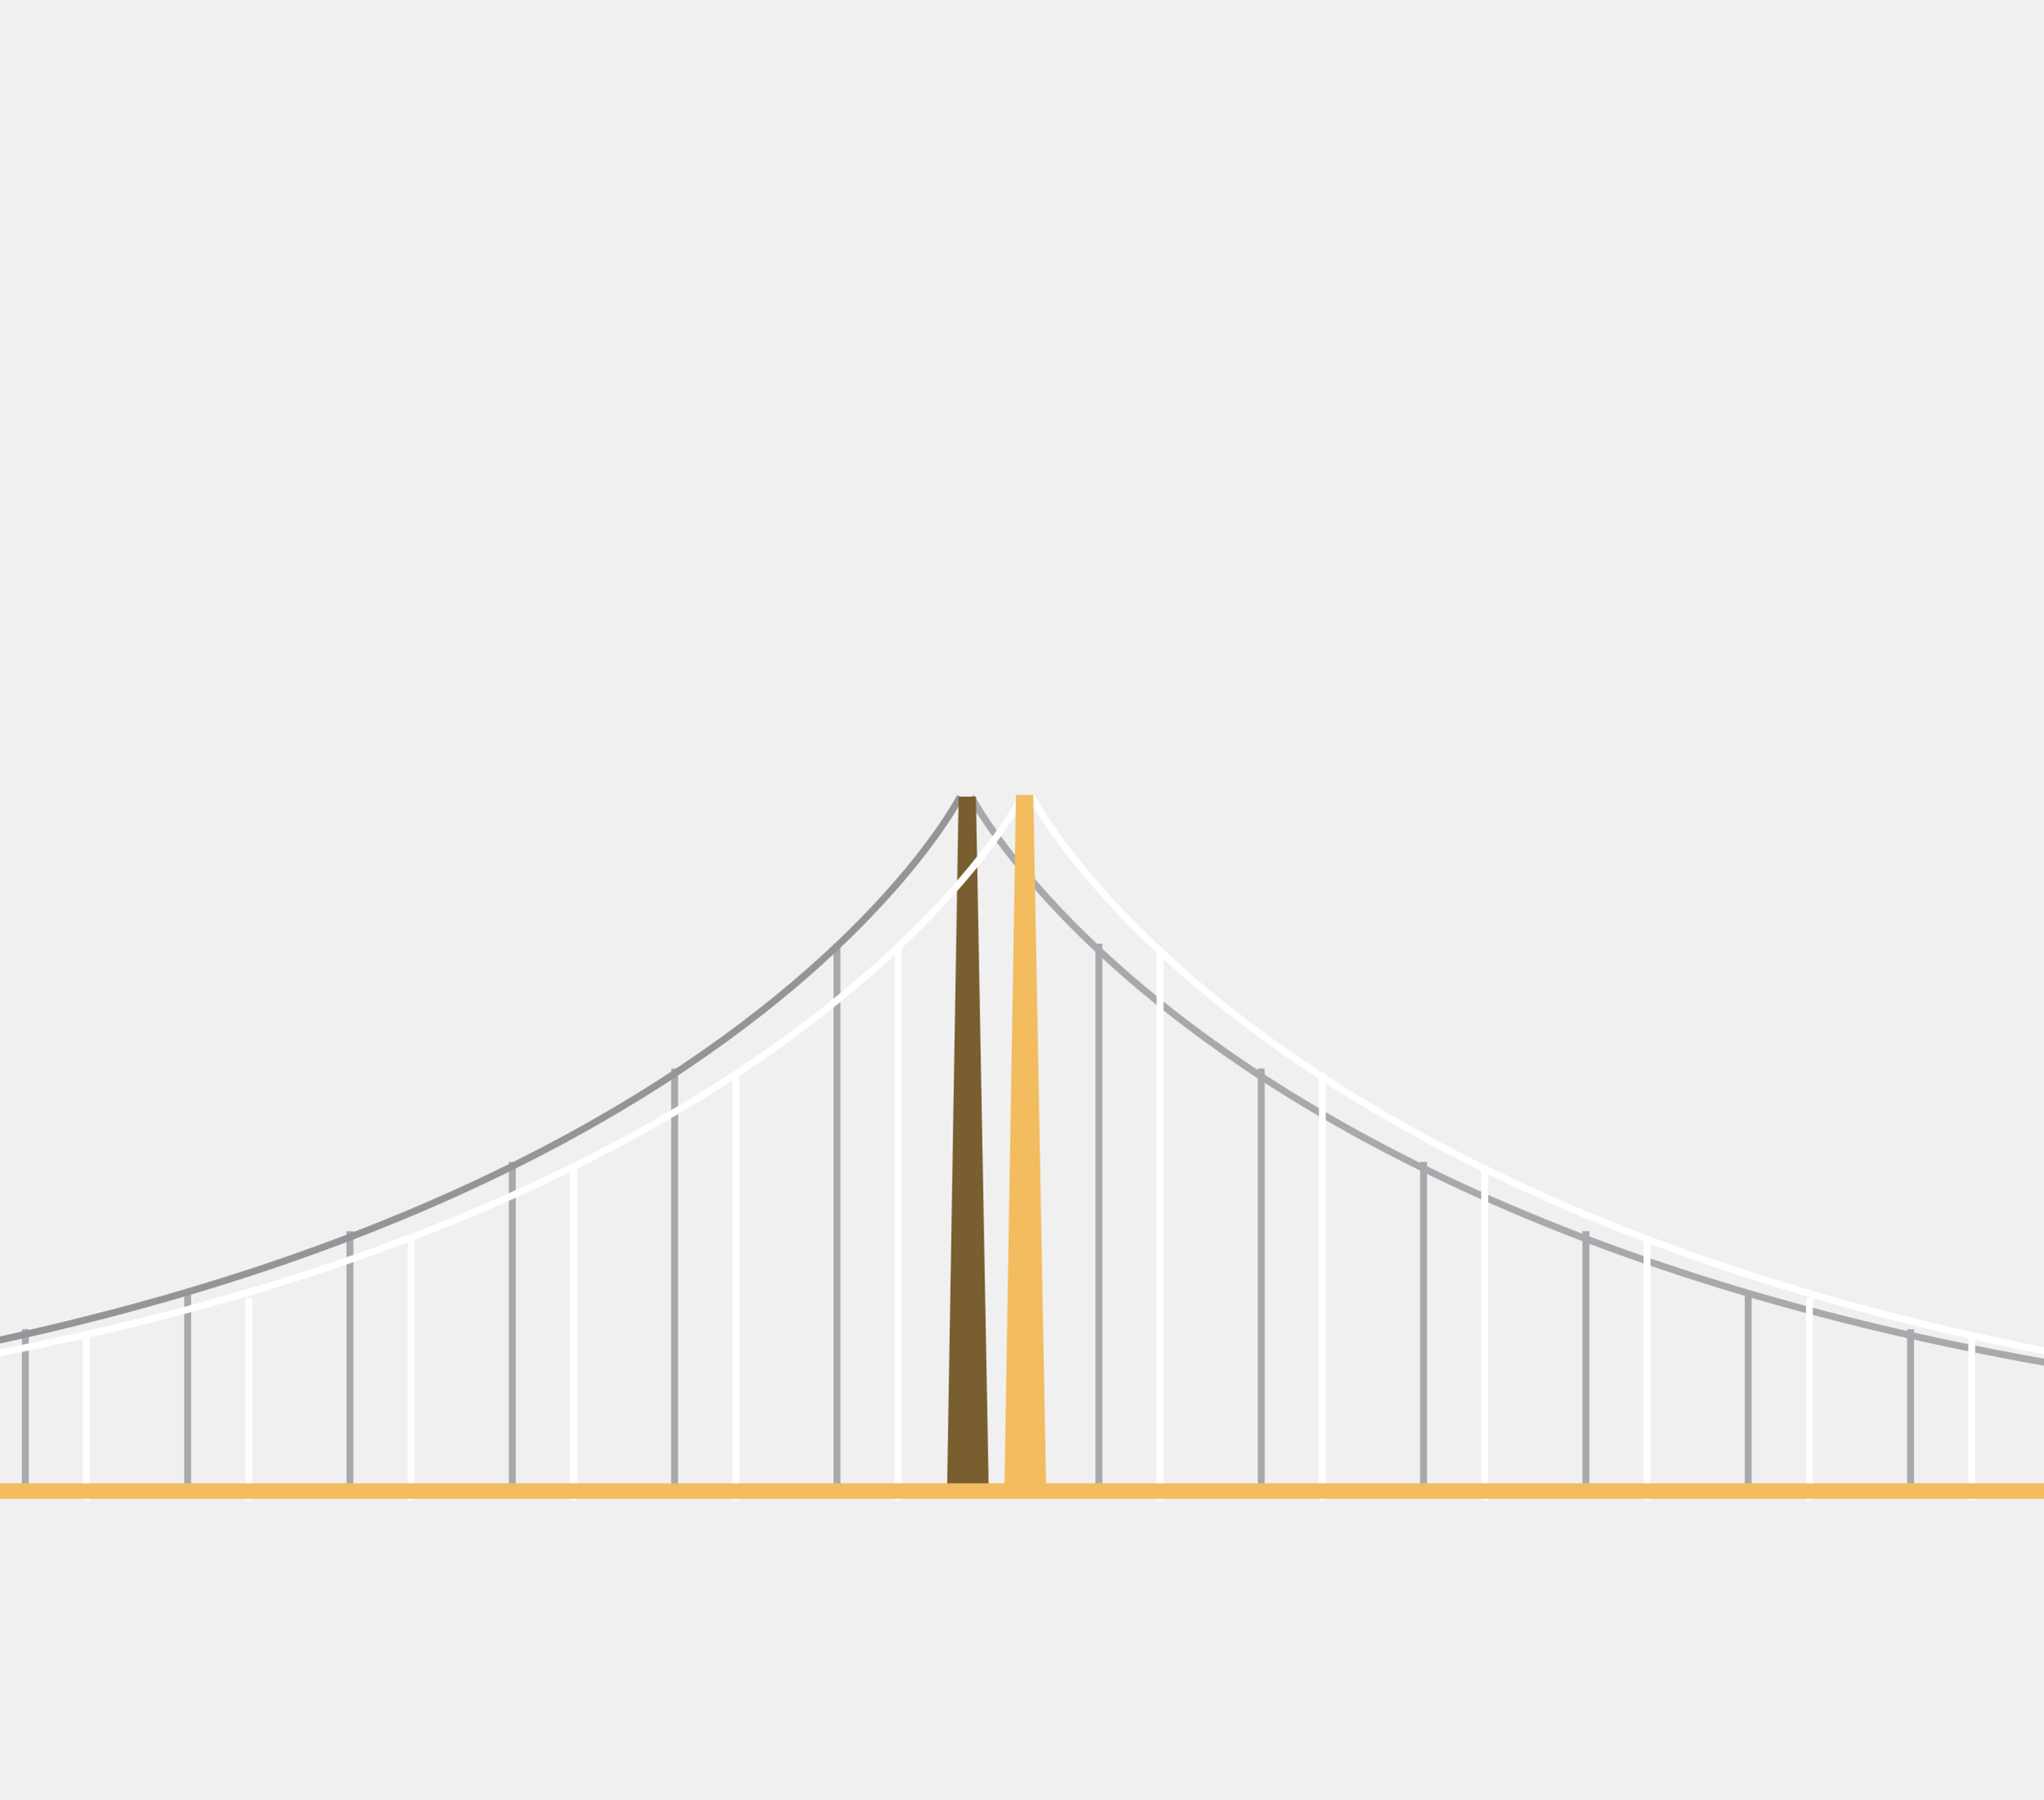
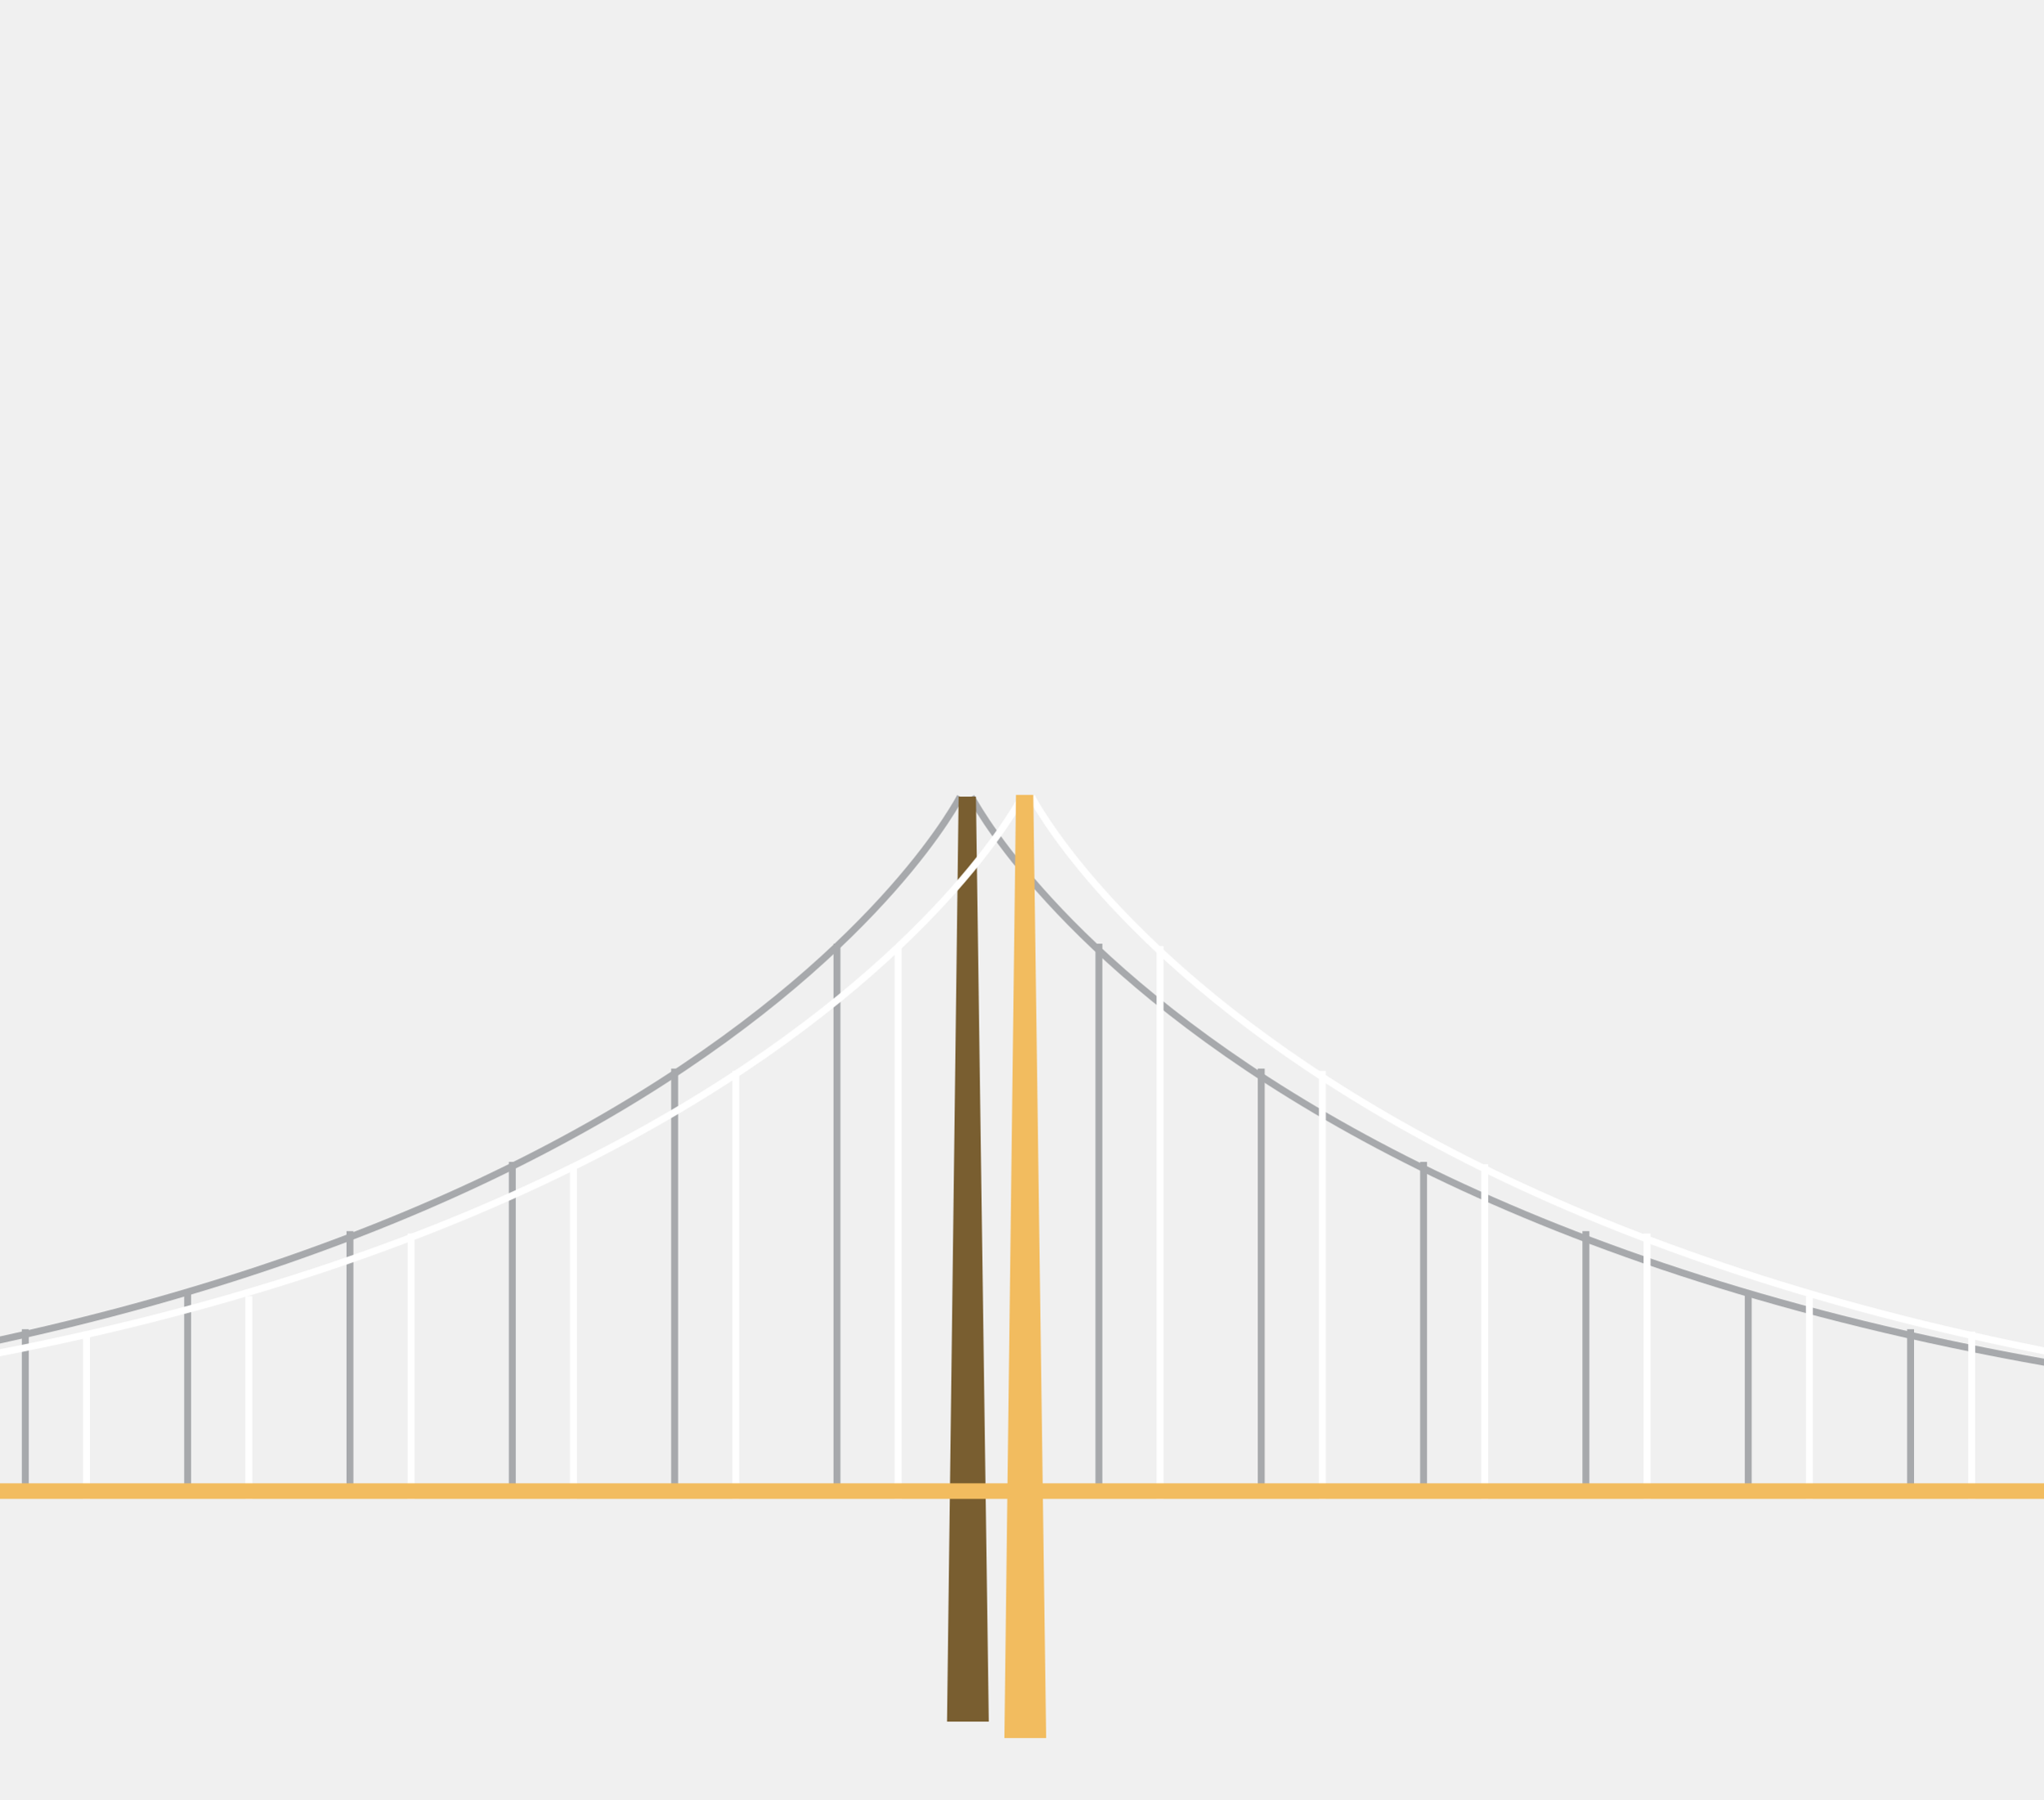
- <svg xmlns="http://www.w3.org/2000/svg" version="1.1" id="Layer_1" x="0px" y="0px" width="1179.36px" height="1038.96px" viewBox="0 0 1179.36 1038.96" enable-background="new 0 0 1179.36 1038.96" xml:space="preserve">
+ <svg xmlns="http://www.w3.org/2000/svg" version="1.1" id="Layer_1" x="0px" y="0px" width="1179.359px" height="1038.961px" viewBox="0 0 1179.359 1038.961" enable-background="new 0 0 1179.359 1038.961" xml:space="preserve">
+   <line fill="none" stroke="#A7A9AC" stroke-width="4" stroke-miterlimit="10" x1="483.117" y1="544.854" x2="483.117" y2="864.04" />
+   <line fill="none" stroke="#A7A9AC" stroke-width="4" stroke-miterlimit="10" x1="-79.1" y1="787.429" x2="-79.1" y2="864.04" />
+   <line fill="none" stroke="#A7A9AC" stroke-width="4" stroke-miterlimit="10" x1="14.604" y1="767.438" x2="14.604" y2="864.04" />
+   <line fill="none" stroke="#A7A9AC" stroke-width="4" stroke-miterlimit="10" x1="108.306" y1="747.006" x2="108.306" y2="864.04" />
+   <line fill="none" stroke="#A7A9AC" stroke-width="4" stroke-miterlimit="10" x1="202.009" y1="710.816" x2="202.009" y2="864.04" />
+   <line fill="none" stroke="#A7A9AC" stroke-width="4" stroke-miterlimit="10" x1="389.415" y1="616.966" x2="389.415" y2="864.04" />
+   <line fill="none" stroke="#A7A9AC" stroke-width="4" stroke-miterlimit="10" x1="295.712" y1="670.838" x2="295.712" y2="864.04" />
+   <line fill="none" stroke="#A7A9AC" stroke-width="4" stroke-miterlimit="10" x1="634.306" y1="544.854" x2="634.306" y2="864.04" />
+   <line fill="none" stroke="#A7A9AC" stroke-width="4" stroke-miterlimit="10" x1="1196.523" y1="787.429" x2="1196.523" y2="864.04" />
+   <line fill="none" stroke="#A7A9AC" stroke-width="4" stroke-miterlimit="10" x1="1102.82" y1="767.438" x2="1102.82" y2="864.04" />
+   <line fill="none" stroke="#A7A9AC" stroke-width="4" stroke-miterlimit="10" x1="1009.117" y1="747.006" x2="1009.117" y2="864.04" />
+   <line fill="none" stroke="#A7A9AC" stroke-width="4" stroke-miterlimit="10" x1="915.415" y1="710.816" x2="915.415" y2="864.04" />
+   <line fill="none" stroke="#A7A9AC" stroke-width="4" stroke-miterlimit="10" x1="728.009" y1="616.966" x2="728.009" y2="864.04" />
+   <line fill="none" stroke="#A7A9AC" stroke-width="4" stroke-miterlimit="10" x1="821.712" y1="670.838" x2="821.712" y2="864.04" />
+   <path fill="none" stroke="#A7A9AC" stroke-width="4" stroke-miterlimit="10" d="M560.629,459.946  c0,0,172.905,340.898,960.362,358.681" />
+   <path fill="none" stroke="#A7A9AC" stroke-width="4" stroke-miterlimit="10" d="M554.251,459.946  c0,0-172.906,340.898-960.363,358.681" />
  <g>
-     <g>
-       <line fill="none" stroke="#A7A9AC" stroke-width="4" stroke-miterlimit="10" x1="483.118" y1="544.854" x2="483.118" y2="864.04" />
-       <line fill="none" stroke="#A7A9AC" stroke-width="4" stroke-miterlimit="10" x1="-79.1" y1="787.429" x2="-79.1" y2="864.04" />
-       <line fill="none" stroke="#A7A9AC" stroke-width="4" stroke-miterlimit="10" x1="14.604" y1="767.438" x2="14.604" y2="864.04" />
-       <line fill="none" stroke="#A7A9AC" stroke-width="4" stroke-miterlimit="10" x1="108.306" y1="747.005" x2="108.306" y2="864.04" />
-       <line fill="none" stroke="#A7A9AC" stroke-width="4" stroke-miterlimit="10" x1="202.009" y1="710.816" x2="202.009" y2="864.04" />
-       <line fill="none" stroke="#A7A9AC" stroke-width="4" stroke-miterlimit="10" x1="389.415" y1="616.965" x2="389.415" y2="864.04" />
-       <line fill="none" stroke="#A7A9AC" stroke-width="4" stroke-miterlimit="10" x1="295.712" y1="670.837" x2="295.712" y2="864.04" />
-       <line fill="none" stroke="#A7A9AC" stroke-width="4" stroke-miterlimit="10" x1="634.306" y1="544.854" x2="634.306" y2="864.04" />
-       <line fill="none" stroke="#A7A9AC" stroke-width="4" stroke-miterlimit="10" x1="1196.523" y1="787.429" x2="1196.523" y2="864.04" />
-       <line fill="none" stroke="#A7A9AC" stroke-width="4" stroke-miterlimit="10" x1="1102.82" y1="767.438" x2="1102.82" y2="864.04" />
-       <line fill="none" stroke="#A7A9AC" stroke-width="4" stroke-miterlimit="10" x1="1009.118" y1="747.005" x2="1009.118" y2="864.04" />
-       <line fill="none" stroke="#A7A9AC" stroke-width="4" stroke-miterlimit="10" x1="915.415" y1="710.816" x2="915.415" y2="864.04" />
-       <line fill="none" stroke="#A7A9AC" stroke-width="4" stroke-miterlimit="10" x1="728.009" y1="616.965" x2="728.009" y2="864.04" />
-       <line fill="none" stroke="#A7A9AC" stroke-width="4" stroke-miterlimit="10" x1="821.712" y1="670.837" x2="821.712" y2="864.04" />
-     </g>
-     <path fill="none" stroke="#A7A9AC" stroke-width="4" stroke-miterlimit="10" d="M560.629,459.946   c0,0,172.906,340.898,960.363,358.68" />
-     <path fill="none" stroke="#939598" stroke-width="4" stroke-miterlimit="10" d="M554.251,459.946   c0,0-172.906,340.898-960.363,358.68" />
-     <g>
-       <line fill="none" stroke="#FFFFFF" stroke-width="4" stroke-miterlimit="10" x1="518.417" y1="547.224" x2="518.417" y2="866.41" />
-       <line fill="none" stroke="#FFFFFF" stroke-width="4" stroke-miterlimit="10" x1="-43.801" y1="789.799" x2="-43.801" y2="866.41" />
-       <line fill="none" stroke="#FFFFFF" stroke-width="4" stroke-miterlimit="10" x1="49.902" y1="769.809" x2="49.902" y2="866.41" />
-       <line fill="none" stroke="#FFFFFF" stroke-width="4" stroke-miterlimit="10" x1="143.605" y1="749.375" x2="143.605" y2="866.41" />
-       <line fill="none" stroke="#FFFFFF" stroke-width="4" stroke-miterlimit="10" x1="237.308" y1="713.187" x2="237.308" y2="866.41" />
-       <line fill="none" stroke="#FFFFFF" stroke-width="4" stroke-miterlimit="10" x1="424.714" y1="619.335" x2="424.714" y2="866.41" />
-       <line fill="none" stroke="#FFFFFF" stroke-width="4" stroke-miterlimit="10" x1="331.011" y1="673.207" x2="331.011" y2="866.41" />
-       <line fill="none" stroke="#FFFFFF" stroke-width="4" stroke-miterlimit="10" x1="669.604" y1="547.224" x2="669.604" y2="866.41" />
-       <line fill="none" stroke="#FFFFFF" stroke-width="4" stroke-miterlimit="10" x1="1231.822" y1="789.799" x2="1231.822" y2="866.41" />
-       <line fill="none" stroke="#FFFFFF" stroke-width="4" stroke-miterlimit="10" x1="1138.119" y1="769.809" x2="1138.119" y2="866.41" />
-       <line fill="none" stroke="#FFFFFF" stroke-width="4" stroke-miterlimit="10" x1="1044.417" y1="749.375" x2="1044.417" y2="866.41" />
-       <line fill="none" stroke="#FFFFFF" stroke-width="4" stroke-miterlimit="10" x1="950.714" y1="713.187" x2="950.714" y2="866.41" />
-       <line fill="none" stroke="#FFFFFF" stroke-width="4" stroke-miterlimit="10" x1="763.308" y1="619.335" x2="763.308" y2="866.41" />
-       <line fill="none" stroke="#FFFFFF" stroke-width="4" stroke-miterlimit="10" x1="857.011" y1="673.207" x2="857.011" y2="866.41" />
-     </g>
-     <polygon fill="#795E30" points="563.338,459.946 553.338,459.946 546.64,861.905 570.749,861.905  " />
-     <rect x="-176.732" y="856.405" fill="#F2BC5F" width="1369.062" height="8.999" />
-     <path fill="none" stroke="#FFFFFF" stroke-width="4" stroke-miterlimit="10" d="M595.447,459.946   c0,0,172.906,340.898,960.363,358.68" />
-     <path fill="none" stroke="#FFFFFF" stroke-width="4" stroke-miterlimit="10" d="M590.011,459.946   c0,0-172.906,340.898-960.363,358.68" />
-     <polygon fill="#F2BC5F" points="596.447,458.946 586.447,458.946 579.749,860.905 603.858,860.905  " />
+     <line fill="none" stroke="#FFFFFF" stroke-width="4" stroke-miterlimit="10" x1="518.417" y1="546.224" x2="518.417" y2="865.41" />
+     <line fill="none" stroke="#FFFFFF" stroke-width="4" stroke-miterlimit="10" x1="-43.801" y1="788.8" x2="-43.801" y2="865.41" />
+     <line fill="none" stroke="#FFFFFF" stroke-width="4" stroke-miterlimit="10" x1="49.902" y1="768.809" x2="49.902" y2="865.41" />
+     <line fill="none" stroke="#FFFFFF" stroke-width="4" stroke-miterlimit="10" x1="143.605" y1="748.375" x2="143.605" y2="865.41" />
+     <line fill="none" stroke="#FFFFFF" stroke-width="4" stroke-miterlimit="10" x1="237.308" y1="712.187" x2="237.308" y2="865.41" />
+     <line fill="none" stroke="#FFFFFF" stroke-width="4" stroke-miterlimit="10" x1="424.714" y1="618.336" x2="424.714" y2="865.41" />
+     <line fill="none" stroke="#FFFFFF" stroke-width="4" stroke-miterlimit="10" x1="331.011" y1="672.207" x2="331.011" y2="865.41" />
+     <line fill="none" stroke="#FFFFFF" stroke-width="4" stroke-miterlimit="10" x1="669.604" y1="546.224" x2="669.604" y2="865.41" />
+     <line fill="none" stroke="#FFFFFF" stroke-width="4" stroke-miterlimit="10" x1="1231.822" y1="788.8" x2="1231.822" y2="865.41" />
+     <line fill="none" stroke="#FFFFFF" stroke-width="4" stroke-miterlimit="10" x1="1138.118" y1="768.809" x2="1138.118" y2="865.41" />
+     <line fill="none" stroke="#FFFFFF" stroke-width="4" stroke-miterlimit="10" x1="1044.417" y1="748.375" x2="1044.417" y2="865.41" />
+     <line fill="none" stroke="#FFFFFF" stroke-width="4" stroke-miterlimit="10" x1="950.714" y1="712.187" x2="950.714" y2="865.41" />
+     <line fill="none" stroke="#FFFFFF" stroke-width="4" stroke-miterlimit="10" x1="763.308" y1="618.336" x2="763.308" y2="865.41" />
+     <line fill="none" stroke="#FFFFFF" stroke-width="4" stroke-miterlimit="10" x1="857.011" y1="672.207" x2="857.011" y2="865.41" />
  </g>
+   <polygon fill="#795E30" points="563.338,459.946 553.338,459.946 546.64,993.98 570.749,993.98 " />
+   <rect x="-176.732" y="856.405" fill="#F2BC5F" width="1369.062" height="8.999" />
+   <path fill="none" stroke="#FFFFFF" stroke-width="4" stroke-miterlimit="10" d="M595.447,459.946  c0,0,172.906,340.898,960.363,358.681" />
+   <path fill="none" stroke="#FFFFFF" stroke-width="4" stroke-miterlimit="10" d="M590.011,459.946  c0,0-172.906,340.898-960.363,358.681" />
+   <polygon fill="#F2BC5F" points="596.447,458.946 586.447,458.946 579.749,1003.481 603.858,1003.481 " />
</svg>
